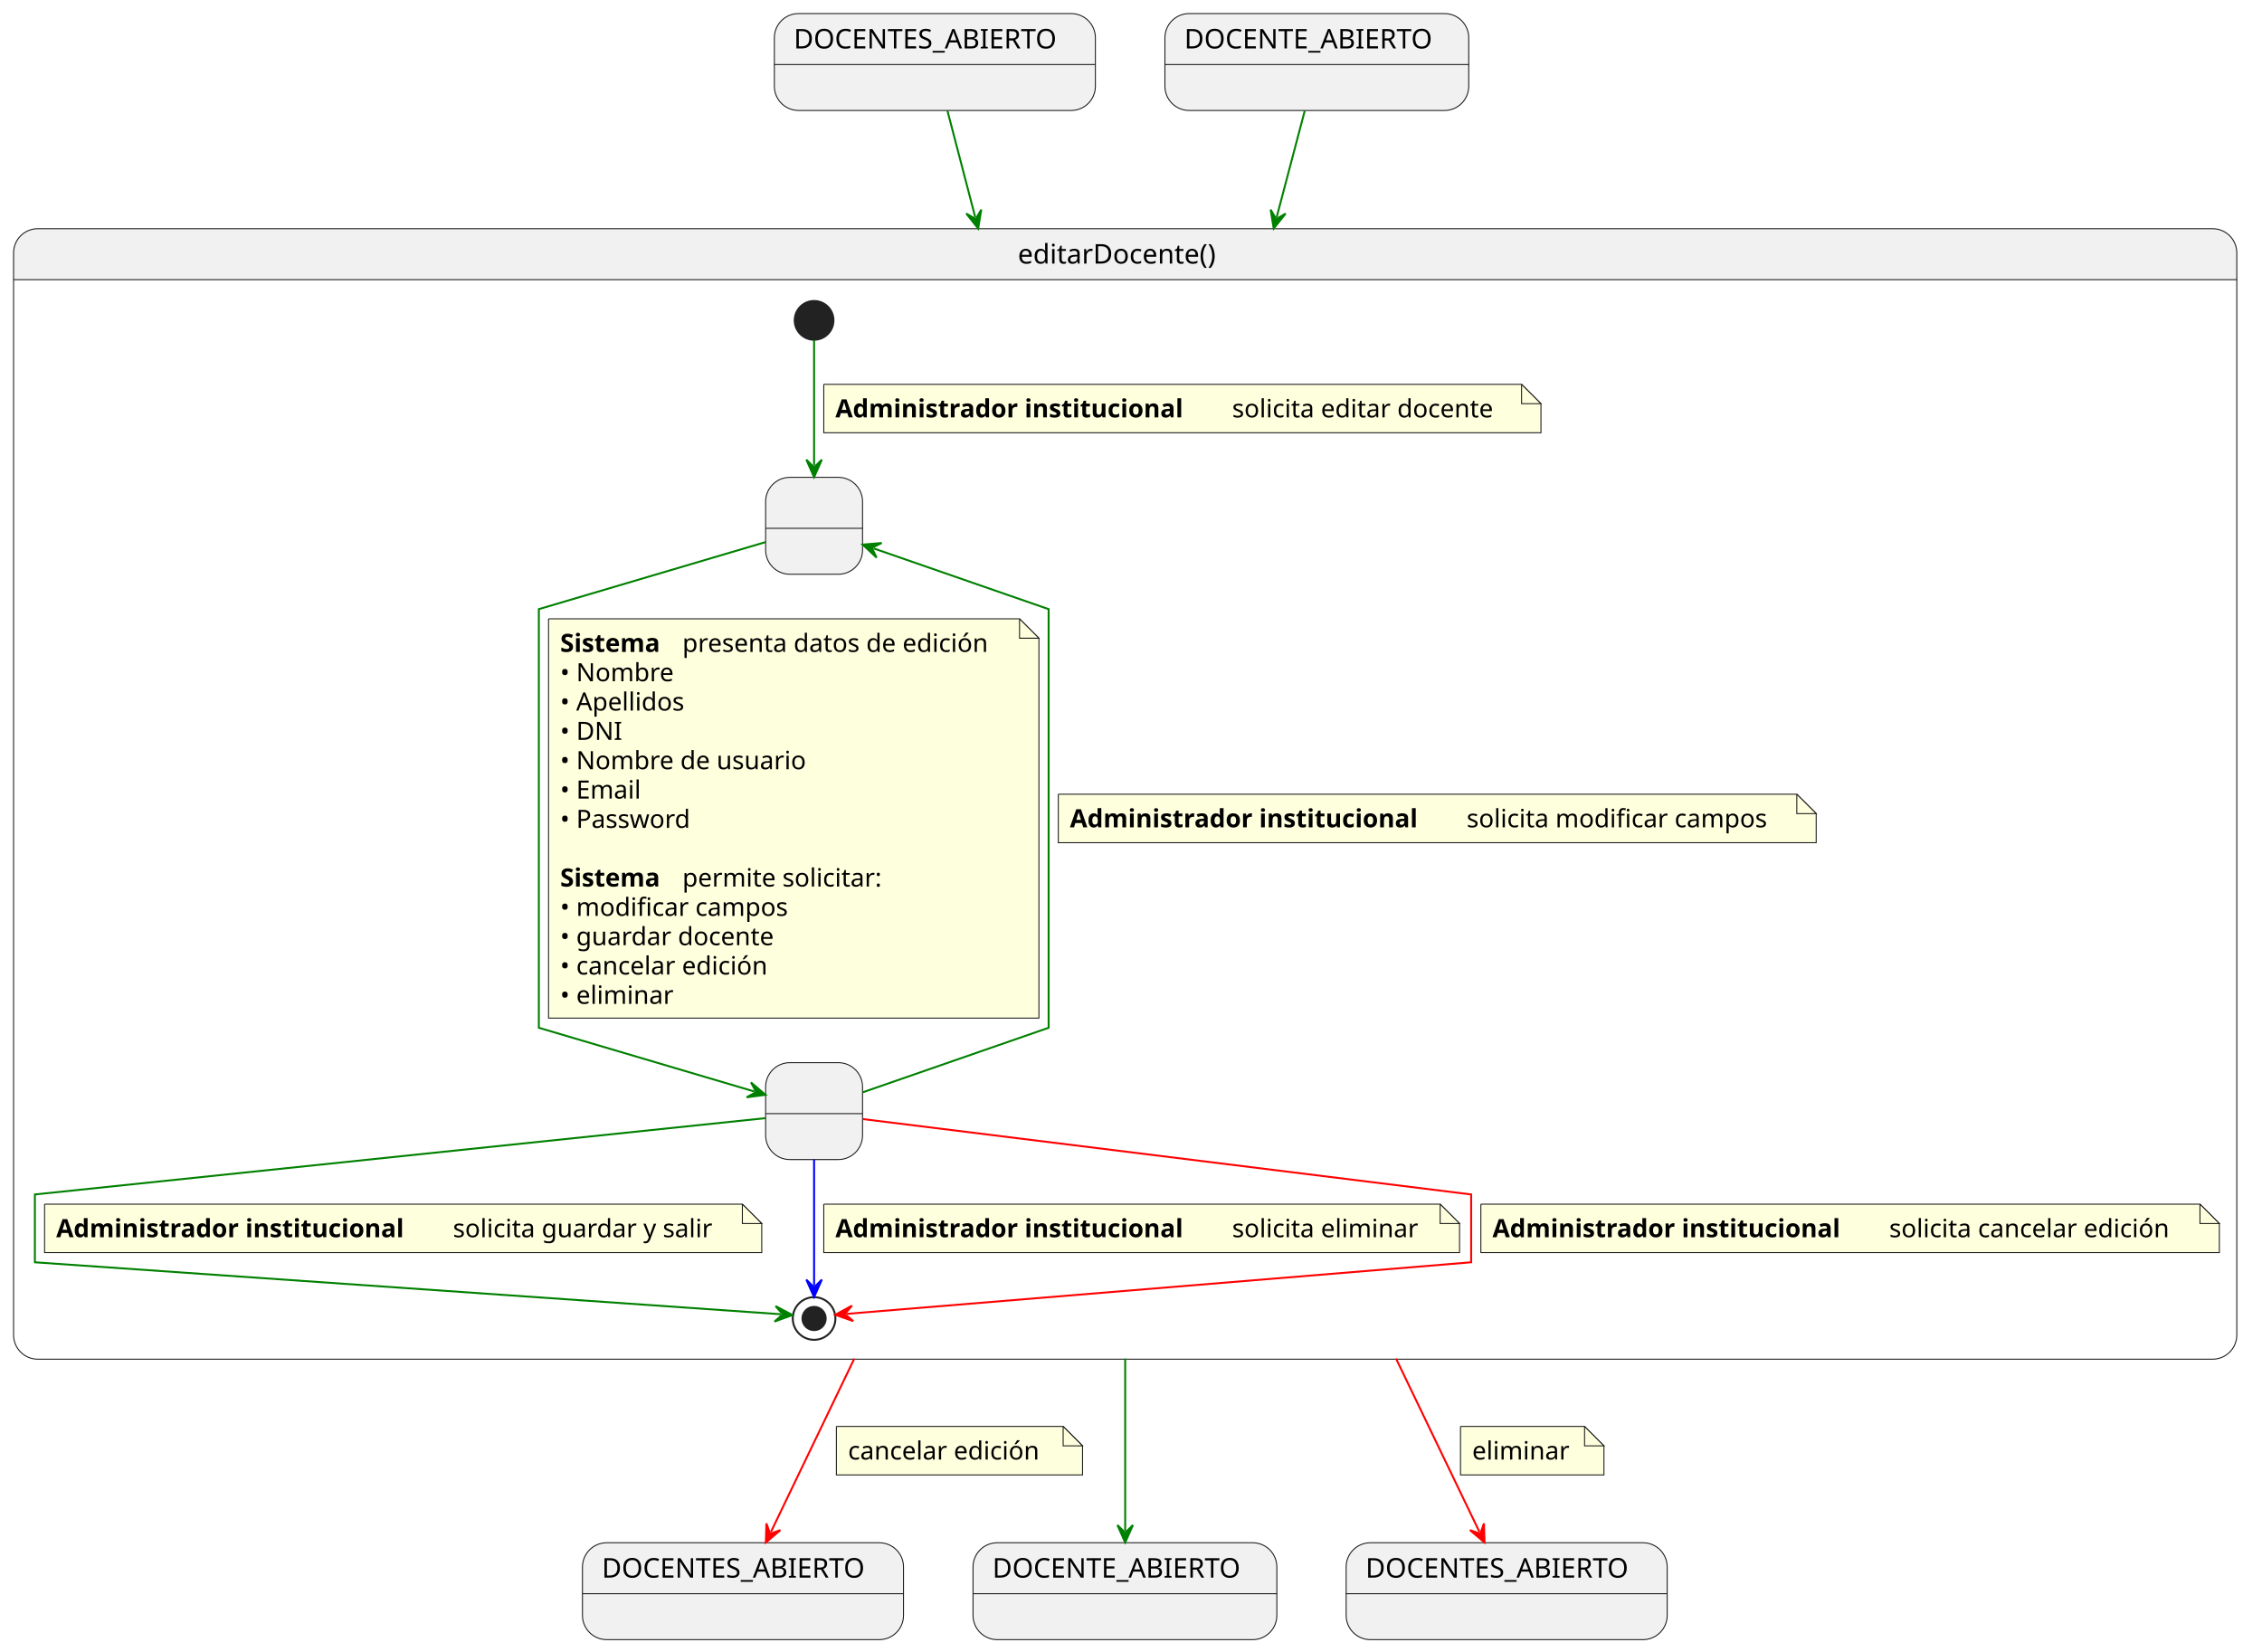
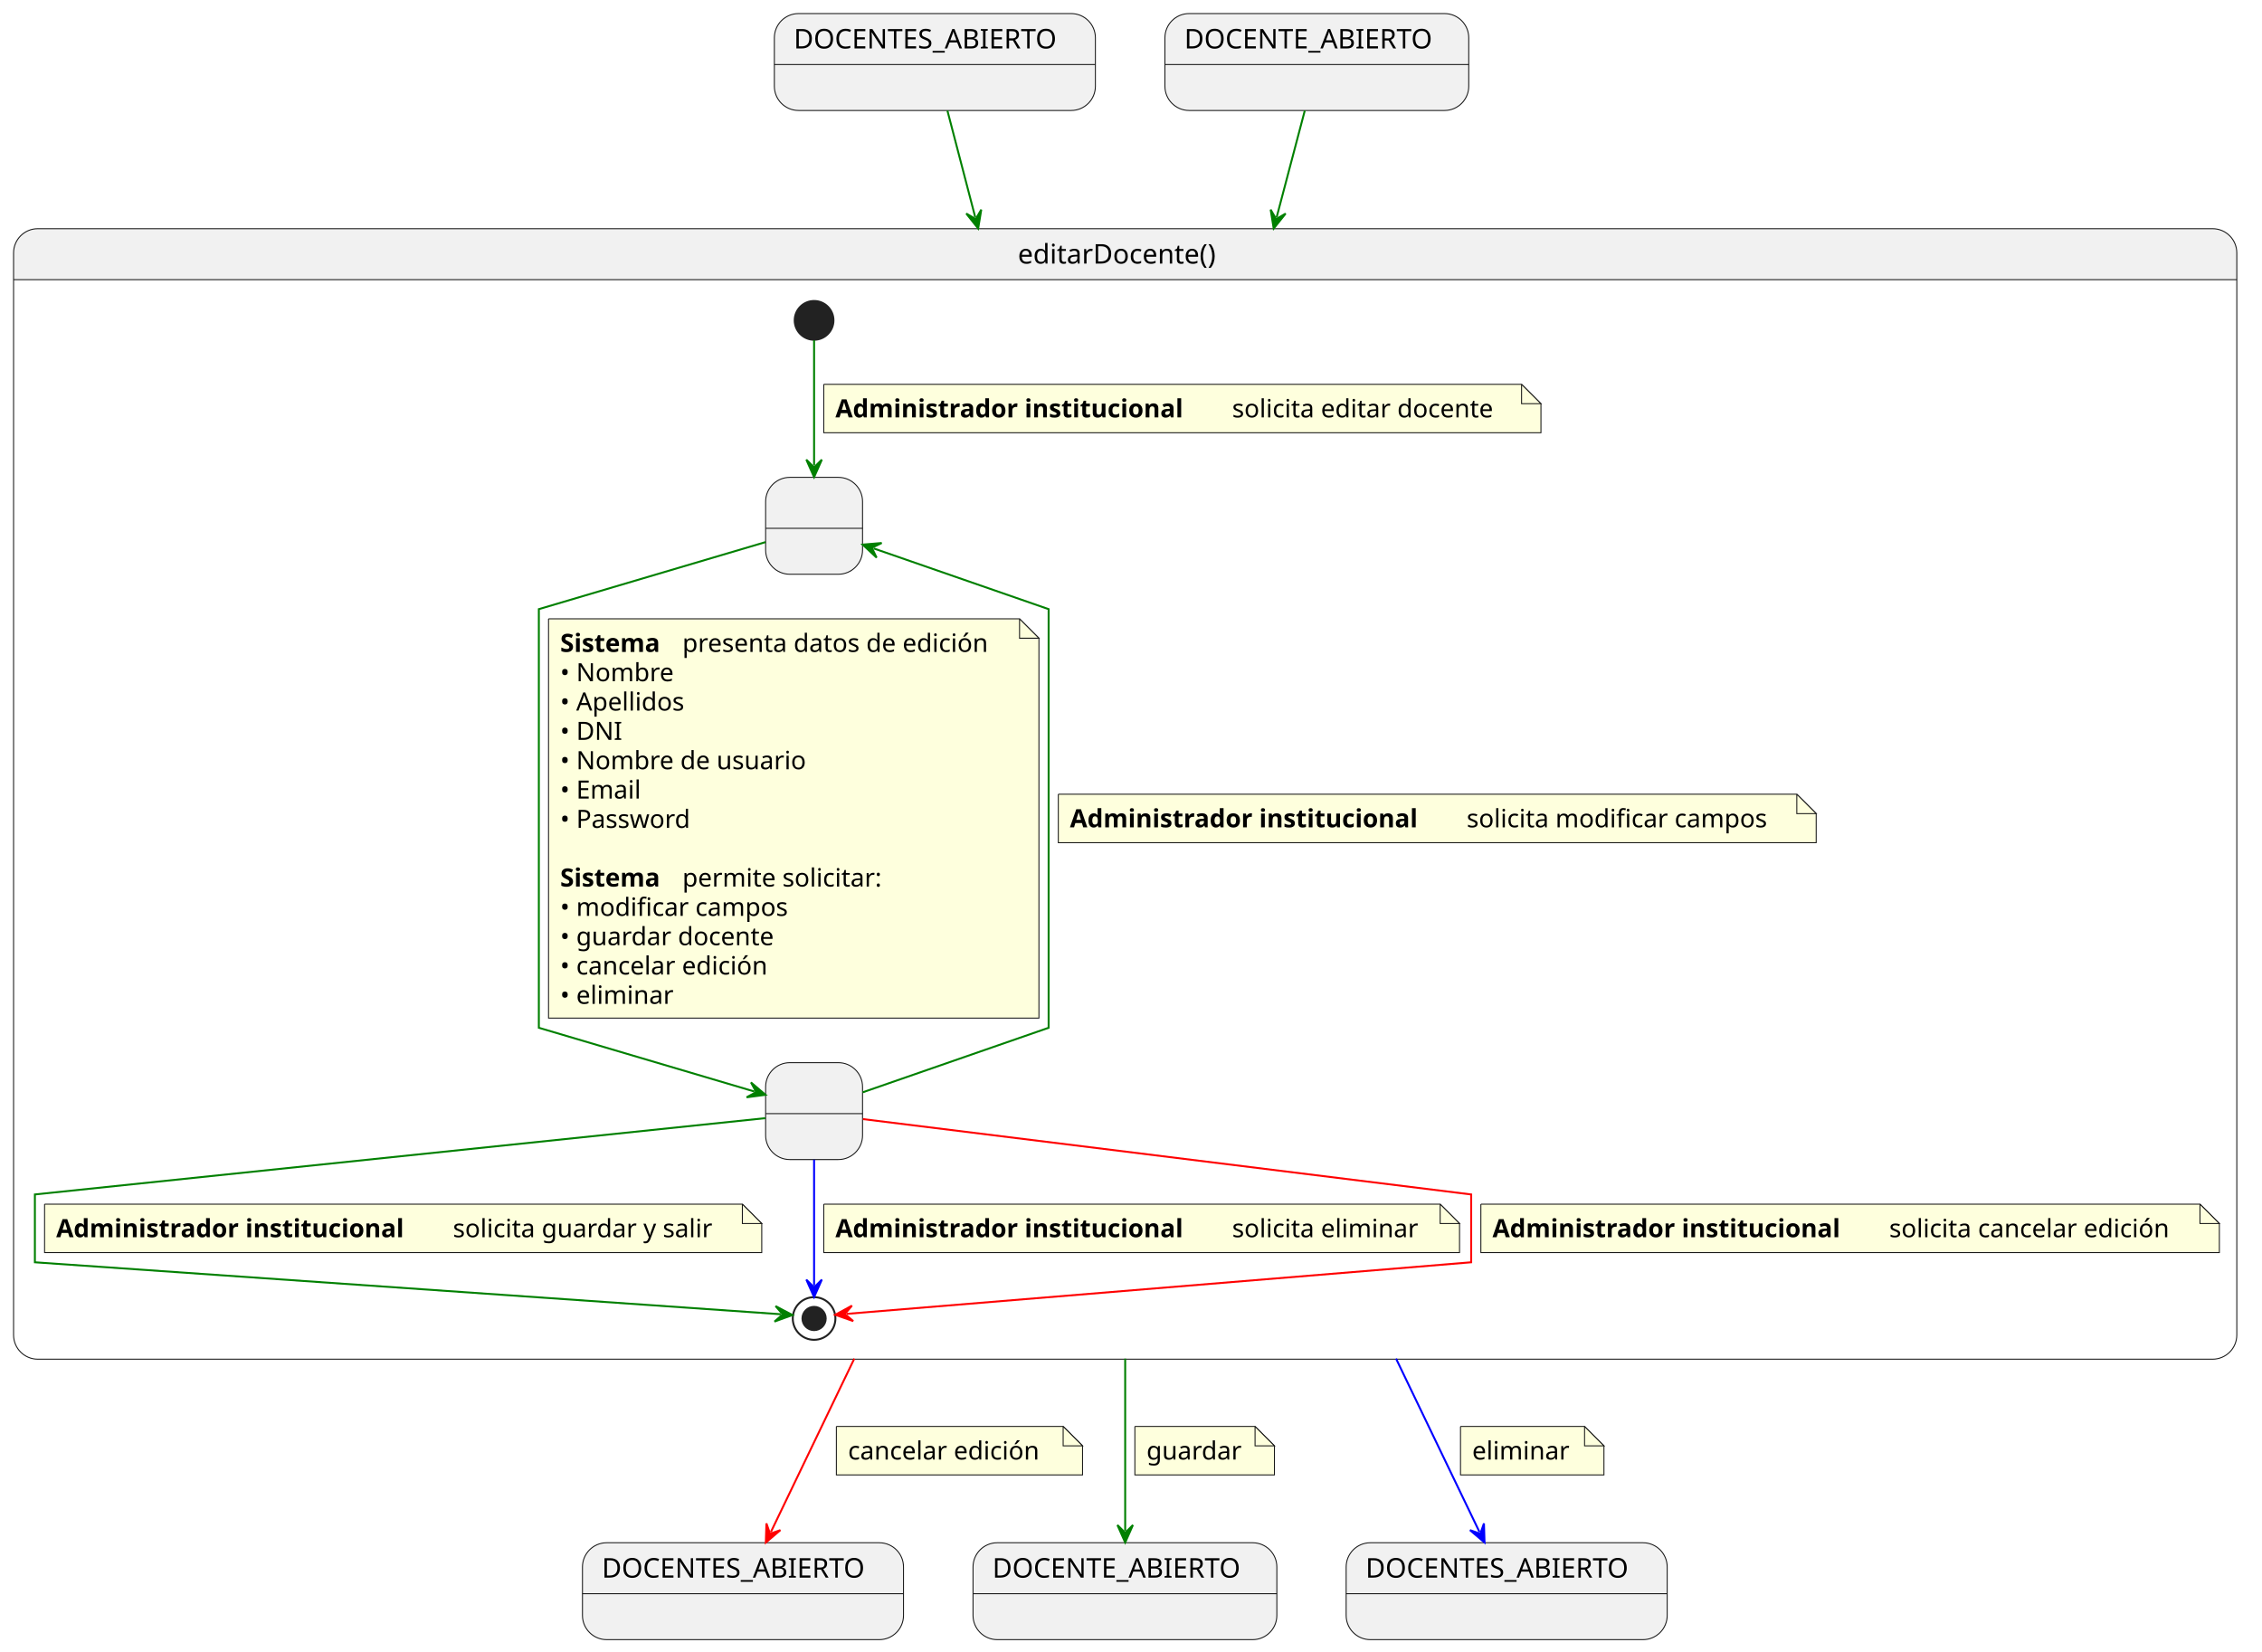
<svg xmlns="http://www.w3.org/2000/svg" contentStyleType="text/css" data-diagram-type="STATE" height="852px" preserveAspectRatio="none" style="width:1167px;height:852px;background:#FFFFFF;" version="1.1" viewBox="0 0 1167 852" width="1167px" zoomAndPan="magnify">
  <defs />
  <g>
    <g id="DOCENTES_ABIERTO">
      <rect fill="#F1F1F1" height="50" rx="12.5" ry="12.5" style="stroke:#181818;stroke-width:0.5;" width="165.633" x="399.5" y="7" />
      <line style="stroke:#181818;stroke-width:0.5;" x1="399.5" x2="565.133" y1="33.297" y2="33.297" />
      <text fill="#000000" font-family="sans-serif" font-size="14" lengthAdjust="spacing" textLength="145.633" x="409.5" y="24.995">DOCENTES_ABIERTO</text>
    </g>
    <g id="DOCENTES_ABIERTO2">
      <rect fill="#F1F1F1" height="50" rx="12.5" ry="12.5" style="stroke:#181818;stroke-width:0.5;" width="165.633" x="300.5" y="796" />
      <line style="stroke:#181818;stroke-width:0.5;" x1="300.5" x2="466.133" y1="822.297" y2="822.297" />
      <text fill="#000000" font-family="sans-serif" font-size="14" lengthAdjust="spacing" textLength="145.633" x="310.5" y="813.995">DOCENTES_ABIERTO</text>
    </g>
    <g id="DOCENTE_ABIERTO">
      <rect fill="#F1F1F1" height="50" rx="12.5" ry="12.5" style="stroke:#181818;stroke-width:0.5;" width="156.746" x="601" y="7" />
      <line style="stroke:#181818;stroke-width:0.5;" x1="601" x2="757.746" y1="33.297" y2="33.297" />
      <text fill="#000000" font-family="sans-serif" font-size="14" lengthAdjust="spacing" textLength="136.746" x="611" y="24.995">DOCENTE_ABIERTO</text>
    </g>
    <g id="DOCENTE_ABIERTO2">
      <rect fill="#F1F1F1" height="50" rx="12.5" ry="12.5" style="stroke:#181818;stroke-width:0.5;" width="156.746" x="502" y="796" />
      <line style="stroke:#181818;stroke-width:0.5;" x1="502" x2="658.746" y1="822.297" y2="822.297" />
      <text fill="#000000" font-family="sans-serif" font-size="14" lengthAdjust="spacing" textLength="136.746" x="512" y="813.995">DOCENTE_ABIERTO</text>
    </g>
    <g id="DOCENTES_ABIERTO3">
      <rect fill="#F1F1F1" height="50" rx="12.5" ry="12.5" style="stroke:#181818;stroke-width:0.5;" width="165.633" x="694.5" y="796" />
      <line style="stroke:#181818;stroke-width:0.5;" x1="694.5" x2="860.133" y1="822.297" y2="822.297" />
      <text fill="#000000" font-family="sans-serif" font-size="14" lengthAdjust="spacing" textLength="145.633" x="704.5" y="813.995">DOCENTES_ABIERTO</text>
    </g>
    <path d="M19.5,118 L1141.5,118 A12.5,12.5 0 0 1 1154,130.5 L1154,144.297 L7,144.297 L7,130.5 A12.5,12.5 0 0 1 19.5,118" fill="#F1F1F1" />
    <rect fill="none" height="583.297" rx="12.5" ry="12.5" style="stroke:#181818;stroke-width:0.5;" width="1147" x="7" y="118" />
    <line style="stroke:#181818;stroke-width:0.5;" x1="7" x2="1154" y1="144.297" y2="144.297" />
    <text fill="#000000" font-family="sans-serif" font-size="14" lengthAdjust="spacing" textLength="110.769" x="525.115" y="135.995">editarDocente()</text>
    <g id="editarDocente.EditandoDatos">
      <rect fill="#F1F1F1" height="50" rx="12.5" ry="12.5" style="stroke:#181818;stroke-width:0.5;" width="50" x="395" y="246.297" />
      <line style="stroke:#181818;stroke-width:0.5;" x1="395" x2="445" y1="272.594" y2="272.594" />
      <text fill="#000000" font-family="sans-serif" font-size="14" lengthAdjust="spacing" textLength="4.45" x="417.775" y="264.292"> </text>
    </g>
    <g id="editarDocente.GuardandoDatos">
      <rect fill="#F1F1F1" height="50" rx="12.5" ry="12.5" style="stroke:#181818;stroke-width:0.5;" width="50" x="395" y="548.297" />
      <line style="stroke:#181818;stroke-width:0.5;" x1="395" x2="445" y1="574.594" y2="574.594" />
      <text fill="#000000" font-family="sans-serif" font-size="14" lengthAdjust="spacing" textLength="4.45" x="417.775" y="566.292"> </text>
    </g>
    <ellipse cx="420" cy="165.297" fill="#222222" rx="10" ry="10" style="stroke:#222222;stroke-width:1;" />
    <ellipse cx="420" cy="680.297" fill="none" rx="11" ry="11" style="stroke:#222222;stroke-width:1;" />
    <ellipse cx="420" cy="680.297" fill="#222222" rx="6" ry="6" style="stroke:#222222;stroke-width:1;" />
    <g class="link" data-entity-1=".start.editarDocente" data-entity-2="EditandoDatos" data-source-line="18" data-uid="lnk5" id="link_.start.editarDocente_EditandoDatos">
      <path d="M420,175.527 C420,191.237 420,217.657 420,240.167" fill="none" id="*start*editarDocente-to-EditandoDatos" style="stroke:#008000;stroke-width:1;" />
      <polygon fill="#008000" points="420,246.167,424,237.167,420,241.167,416,237.167,420,246.167" style="stroke:#008000;stroke-width:1;" />
      <path d="M425,198.297 L425,223.297 L795,223.297 L795,208.297 L785,198.297 L425,198.297" fill="#FEFFDD" style="stroke:#181818;stroke-width:0.5;" />
      <path d="M785,198.297 L785,208.297 L795,208.297 L785,198.297" fill="#FEFFDD" style="stroke:#181818;stroke-width:0.5;" />
      <text fill="#000000" font-family="sans-serif" font-size="13" font-weight="bold" lengthAdjust="spacing" textLength="200.554" x="431" y="215.364">Administrador institucional</text>
      <text fill="#000000" font-family="sans-serif" font-size="13" lengthAdjust="spacing" textLength="144.993" x="635.687" y="215.364">solicita editar docente</text>
    </g>
    <g class="link" data-entity-1="EditandoDatos" data-entity-2="GuardandoDatos" data-source-line="23" data-uid="lnk6" id="link_EditandoDatos_GuardandoDatos">
      <path d="M394.94,279.707 C354.17,291.767 278,314.297 278,314.297 C278,314.297 278,530.297 278,530.297 C278,530.297 348.416,551.125 389.186,563.185" fill="none" id="EditandoDatos-to-GuardandoDatos" style="stroke:#008000;stroke-width:1;" />
      <polygon fill="#008000" points="394.94,564.887,387.444,558.498,390.145,563.469,385.175,566.17,394.94,564.887" style="stroke:#008000;stroke-width:1;" />
      <path d="M283,319.297 L283,525.297 L536,525.297 L536,329.297 L526,319.297 L283,319.297" fill="#FEFFDD" style="stroke:#181818;stroke-width:0.5;" />
      <path d="M526,319.297 L526,329.297 L536,329.297 L526,319.297" fill="#FEFFDD" style="stroke:#181818;stroke-width:0.5;" />
      <text fill="#000000" font-family="sans-serif" font-size="13" font-weight="bold" lengthAdjust="spacing" textLength="58.906" x="289" y="336.364">Sistema</text>
      <text fill="#000000" font-family="sans-serif" font-size="13" lengthAdjust="spacing" textLength="169.171" x="352.039" y="336.364">presenta datos de edición</text>
      <text fill="#000000" font-family="sans-serif" font-size="13" lengthAdjust="spacing" textLength="63.737" x="289" y="351.497">• Nombre</text>
      <text fill="#000000" font-family="sans-serif" font-size="13" lengthAdjust="spacing" textLength="70.757" x="289" y="366.629">• Apellidos</text>
      <text fill="#000000" font-family="sans-serif" font-size="13" lengthAdjust="spacing" textLength="35.369" x="289" y="381.762">• DNI</text>
      <text fill="#000000" font-family="sans-serif" font-size="13" lengthAdjust="spacing" textLength="136.379" x="289" y="396.895">• Nombre de usuario</text>
      <text fill="#000000" font-family="sans-serif" font-size="13" lengthAdjust="spacing" textLength="47.868" x="289" y="412.028">• Email</text>
      <text fill="#000000" font-family="sans-serif" font-size="13" lengthAdjust="spacing" textLength="73.335" x="289" y="427.161">• Password</text>
      <text fill="#000000" font-family="sans-serif" font-size="13" lengthAdjust="spacing" textLength="4.132" x="289" y="442.293"> </text>
      <text fill="#000000" font-family="sans-serif" font-size="13" font-weight="bold" lengthAdjust="spacing" textLength="58.906" x="289" y="457.426">Sistema</text>
      <text fill="#000000" font-family="sans-serif" font-size="13" lengthAdjust="spacing" textLength="110.595" x="352.039" y="457.426">permite solicitar:</text>
      <text fill="#000000" font-family="sans-serif" font-size="13" lengthAdjust="spacing" textLength="127.816" x="289" y="472.559">• modificar campos</text>
      <text fill="#000000" font-family="sans-serif" font-size="13" lengthAdjust="spacing" textLength="119.983" x="289" y="487.692">• guardar docente</text>
      <text fill="#000000" font-family="sans-serif" font-size="13" lengthAdjust="spacing" textLength="118.168" x="289" y="502.825">• cancelar edición</text>
      <text fill="#000000" font-family="sans-serif" font-size="13" lengthAdjust="spacing" textLength="64.848" x="289" y="517.957">• eliminar</text>
    </g>
    <g class="link" data-entity-1="GuardandoDatos" data-entity-2="EditandoDatos" data-source-line="40" data-uid="lnk7" id="link_GuardandoDatos_EditandoDatos">
      <path d="M445.07,563.597 C480.51,551.297 541,530.297 541,530.297 C541,530.297 541,314.297 541,314.297 C541,314.297 486.178,295.264 450.738,282.964" fill="none" id="GuardandoDatos-to-EditandoDatos" style="stroke:#008000;stroke-width:1;" />
      <polygon fill="#008000" points="445.07,280.997,452.261,287.727,449.794,282.636,454.884,280.169,445.07,280.997" style="stroke:#008000;stroke-width:1;" />
      <path d="M546,409.797 L546,434.797 L937,434.797 L937,419.797 L927,409.797 L546,409.797" fill="#FEFFDD" style="stroke:#181818;stroke-width:0.5;" />
      <path d="M927,409.797 L927,419.797 L937,419.797 L927,409.797" fill="#FEFFDD" style="stroke:#181818;stroke-width:0.5;" />
      <text fill="#000000" font-family="sans-serif" font-size="13" font-weight="bold" lengthAdjust="spacing" textLength="200.554" x="552" y="426.864">Administrador institucional</text>
      <text fill="#000000" font-family="sans-serif" font-size="13" lengthAdjust="spacing" textLength="165.921" x="756.687" y="426.864">solicita modificar campos</text>
    </g>
    <g class="link" data-entity-1="GuardandoDatos" data-entity-2=".end.editarDocente" data-source-line="45" data-uid="lnk9" id="link_GuardandoDatos_.end.editarDocente">
      <path d="M394.85,576.927 C306.85,586.117 18,616.297 18,616.297 C18,616.297 18,651.297 18,651.297 C18,651.297 337.914,673.58 402.844,678.1" fill="none" id="GuardandoDatos-to-*end*editarDocente" style="stroke:#008000;stroke-width:1;" />
      <polygon fill="#008000" points="408.83,678.517,400.13,673.902,403.842,678.17,399.574,681.882,408.83,678.517" style="stroke:#008000;stroke-width:1;" />
      <path d="M23,621.297 L23,646.297 L393,646.297 L393,631.297 L383,621.297 L23,621.297" fill="#FEFFDD" style="stroke:#181818;stroke-width:0.5;" />
      <path d="M383,621.297 L383,631.297 L393,631.297 L383,621.297" fill="#FEFFDD" style="stroke:#181818;stroke-width:0.5;" />
      <text fill="#000000" font-family="sans-serif" font-size="13" font-weight="bold" lengthAdjust="spacing" textLength="200.554" x="29" y="638.364">Administrador institucional</text>
      <text fill="#000000" font-family="sans-serif" font-size="13" lengthAdjust="spacing" textLength="144.536" x="233.686" y="638.364">solicita guardar y salir</text>
    </g>
    <g class="link" data-entity-1="GuardandoDatos" data-entity-2=".end.editarDocente" data-source-line="50" data-uid="lnk10" id="link_GuardandoDatos_.end.editarDocente">
      <path d="M420,598.387 C420,620.787 420,647.067 420,663.247" fill="none" id="GuardandoDatos-to-*end*editarDocente-1" style="stroke:#0000FF;stroke-width:1;" />
      <polygon fill="#0000FF" points="420,669.247,424,660.247,420,664.247,416,660.247,420,669.247" style="stroke:#0000FF;stroke-width:1;" />
      <path d="M425,621.297 L425,646.297 L753,646.297 L753,631.297 L743,621.297 L425,621.297" fill="#FEFFDD" style="stroke:#181818;stroke-width:0.5;" />
      <path d="M743,621.297 L743,631.297 L753,631.297 L743,621.297" fill="#FEFFDD" style="stroke:#181818;stroke-width:0.5;" />
      <text fill="#000000" font-family="sans-serif" font-size="13" font-weight="bold" lengthAdjust="spacing" textLength="200.554" x="431" y="638.364">Administrador institucional</text>
      <text fill="#000000" font-family="sans-serif" font-size="13" lengthAdjust="spacing" textLength="102.953" x="635.687" y="638.364">solicita eliminar</text>
    </g>
    <g class="link" data-entity-1="GuardandoDatos" data-entity-2=".end.editarDocente" data-source-line="55" data-uid="lnk11" id="link_GuardandoDatos_.end.editarDocente">
      <path d="M445.2,577.417 C523.77,587.157 759,616.297 759,616.297 C759,616.297 759,651.297 759,651.297 C759,651.297 494.9,673.113 436.88,677.903" fill="none" id="GuardandoDatos-to-*end*editarDocente-2" style="stroke:#FF0000;stroke-width:1;" />
      <polygon fill="#FF0000" points="430.9,678.397,440.199,681.643,435.883,677.986,439.54,673.67,430.9,678.397" style="stroke:#FF0000;stroke-width:1;" />
      <path d="M764,621.297 L764,646.297 L1145,646.297 L1145,631.297 L1135,621.297 L764,621.297" fill="#FEFFDD" style="stroke:#181818;stroke-width:0.5;" />
      <path d="M1135,621.297 L1135,631.297 L1145,631.297 L1135,621.297" fill="#FEFFDD" style="stroke:#181818;stroke-width:0.5;" />
      <text fill="#000000" font-family="sans-serif" font-size="13" font-weight="bold" lengthAdjust="spacing" textLength="200.554" x="770" y="638.364">Administrador institucional</text>
      <text fill="#000000" font-family="sans-serif" font-size="13" lengthAdjust="spacing" textLength="156.273" x="974.687" y="638.364">solicita cancelar edición</text>
    </g>
    <g class="link" data-entity-1="DOCENTES_ABIERTO" data-entity-2="editarDocente" data-source-line="9" data-uid="lnk2" id="link_DOCENTES_ABIERTO_editarDocente">
      <path d="M488.78,57.06 C492.71,72.11 496.726,87.484 503.137,112.074" fill="none" id="DOCENTES_ABIERTO-to-editarDocente" style="stroke:#008000;stroke-width:1;" />
      <polygon fill="#008000" points="504.65,117.88,506.25,108.162,503.389,113.042,498.509,110.18,504.65,117.88" style="stroke:#008000;stroke-width:1;" />
    </g>
    <g class="link" data-entity-1="DOCENTE_ABIERTO" data-entity-2="editarDocente" data-source-line="11" data-uid="lnk3" id="link_DOCENTE_ABIERTO_editarDocente">
      <path d="M673.16,57.06 C669.19,72.11 665.129,87.488 658.649,112.078" fill="none" id="DOCENTE_ABIERTO-to-editarDocente" style="stroke:#008000;stroke-width:1;" />
      <polygon fill="#008000" points="657.12,117.88,663.281,110.196,658.394,113.045,655.545,108.158,657.12,117.88" style="stroke:#008000;stroke-width:1;" />
    </g>
    <g class="link" data-entity-1="editarDocente" data-entity-2="DOCENTE_ABIERTO2" data-source-line="61" data-uid="lnk12" id="link_editarDocente_DOCENTE_ABIERTO2">
      <path d="M580.5,701.01 C580.5,740.24 580.5,768.35 580.5,789.87" fill="none" id="editarDocente-to-DOCENTE_ABIERTO2" style="stroke:#008000;stroke-width:1;" />
      <polygon fill="#008000" points="580.5,795.87,584.5,786.87,580.5,790.87,576.5,786.87,580.5,795.87" style="stroke:#008000;stroke-width:1;" />
+       <path d="M585.5,736 L585.5,761 L657.5,761 L657.5,746 L647.5,736 L585.5,736" fill="#FEFFDD" style="stroke:#181818;stroke-width:0.5;" />
+       <path d="M647.5,736 L647.5,746 L657.5,746 L647.5,736" fill="#FEFFDD" style="stroke:#181818;stroke-width:0.5;" />
+       <text fill="#000000" font-family="sans-serif" font-size="13" lengthAdjust="spacing" textLength="51.365" x="591.5" y="753.067">guardar</text>
    </g>
-     <g class="link" data-entity-1="editarDocente" data-entity-2="DOCENTES_ABIERTO2" data-source-line="63" data-uid="lnk13" id="link_editarDocente_DOCENTES_ABIERTO2">
+     <g class="link" data-entity-1="editarDocente" data-entity-2="DOCENTES_ABIERTO2" data-source-line="66" data-uid="lnk13" id="link_editarDocente_DOCENTES_ABIERTO2">
      <path d="M440.75,701.01 C421.87,740.24 408.061,768.943 397.711,790.463" fill="none" id="editarDocente-to-DOCENTES_ABIERTO2" style="stroke:#FF0000;stroke-width:1;" />
      <polygon fill="#FF0000" points="395.11,795.87,402.616,789.493,397.277,791.364,395.406,786.026,395.11,795.87" style="stroke:#FF0000;stroke-width:1;" />
      <path d="M431.5,736 L431.5,761 L558.5,761 L558.5,746 L548.5,736 L431.5,736" fill="#FEFFDD" style="stroke:#181818;stroke-width:0.5;" />
      <path d="M548.5,736 L548.5,746 L558.5,746 L548.5,736" fill="#FEFFDD" style="stroke:#181818;stroke-width:0.5;" />
      <text fill="#000000" font-family="sans-serif" font-size="13" lengthAdjust="spacing" textLength="106.368" x="437.5" y="753.067">cancelar edición</text>
    </g>
-     <g class="link" data-entity-1="editarDocente" data-entity-2="DOCENTES_ABIERTO3" data-source-line="68" data-uid="lnk14" id="link_editarDocente_DOCENTES_ABIERTO3">
-       <path d="M720.25,701.01 C739.13,740.24 752.939,768.943 763.289,790.463" fill="none" id="editarDocente-to-DOCENTES_ABIERTO3" style="stroke:#FF0000;stroke-width:1;" />
-       <polygon fill="#FF0000" points="765.89,795.87,765.594,786.026,763.723,791.364,758.384,789.493,765.89,795.87" style="stroke:#FF0000;stroke-width:1;" />
+     <g class="link" data-entity-1="editarDocente" data-entity-2="DOCENTES_ABIERTO3" data-source-line="71" data-uid="lnk14" id="link_editarDocente_DOCENTES_ABIERTO3">
+       <path d="M720.25,701.01 C739.13,740.24 752.939,768.943 763.289,790.463" fill="none" id="editarDocente-to-DOCENTES_ABIERTO3" style="stroke:#0000FF;stroke-width:1;" />
+       <polygon fill="#0000FF" points="765.89,795.87,765.594,786.026,763.723,791.364,758.384,789.493,765.89,795.87" style="stroke:#0000FF;stroke-width:1;" />
      <path d="M753.5,736 L753.5,761 L827.5,761 L827.5,746 L817.5,736 L753.5,736" fill="#FEFFDD" style="stroke:#181818;stroke-width:0.5;" />
      <path d="M817.5,736 L817.5,746 L827.5,746 L817.5,736" fill="#FEFFDD" style="stroke:#181818;stroke-width:0.5;" />
      <text fill="#000000" font-family="sans-serif" font-size="13" lengthAdjust="spacing" textLength="53.047" x="759.5" y="753.067">eliminar</text>
    </g>
  </g>
</svg>
